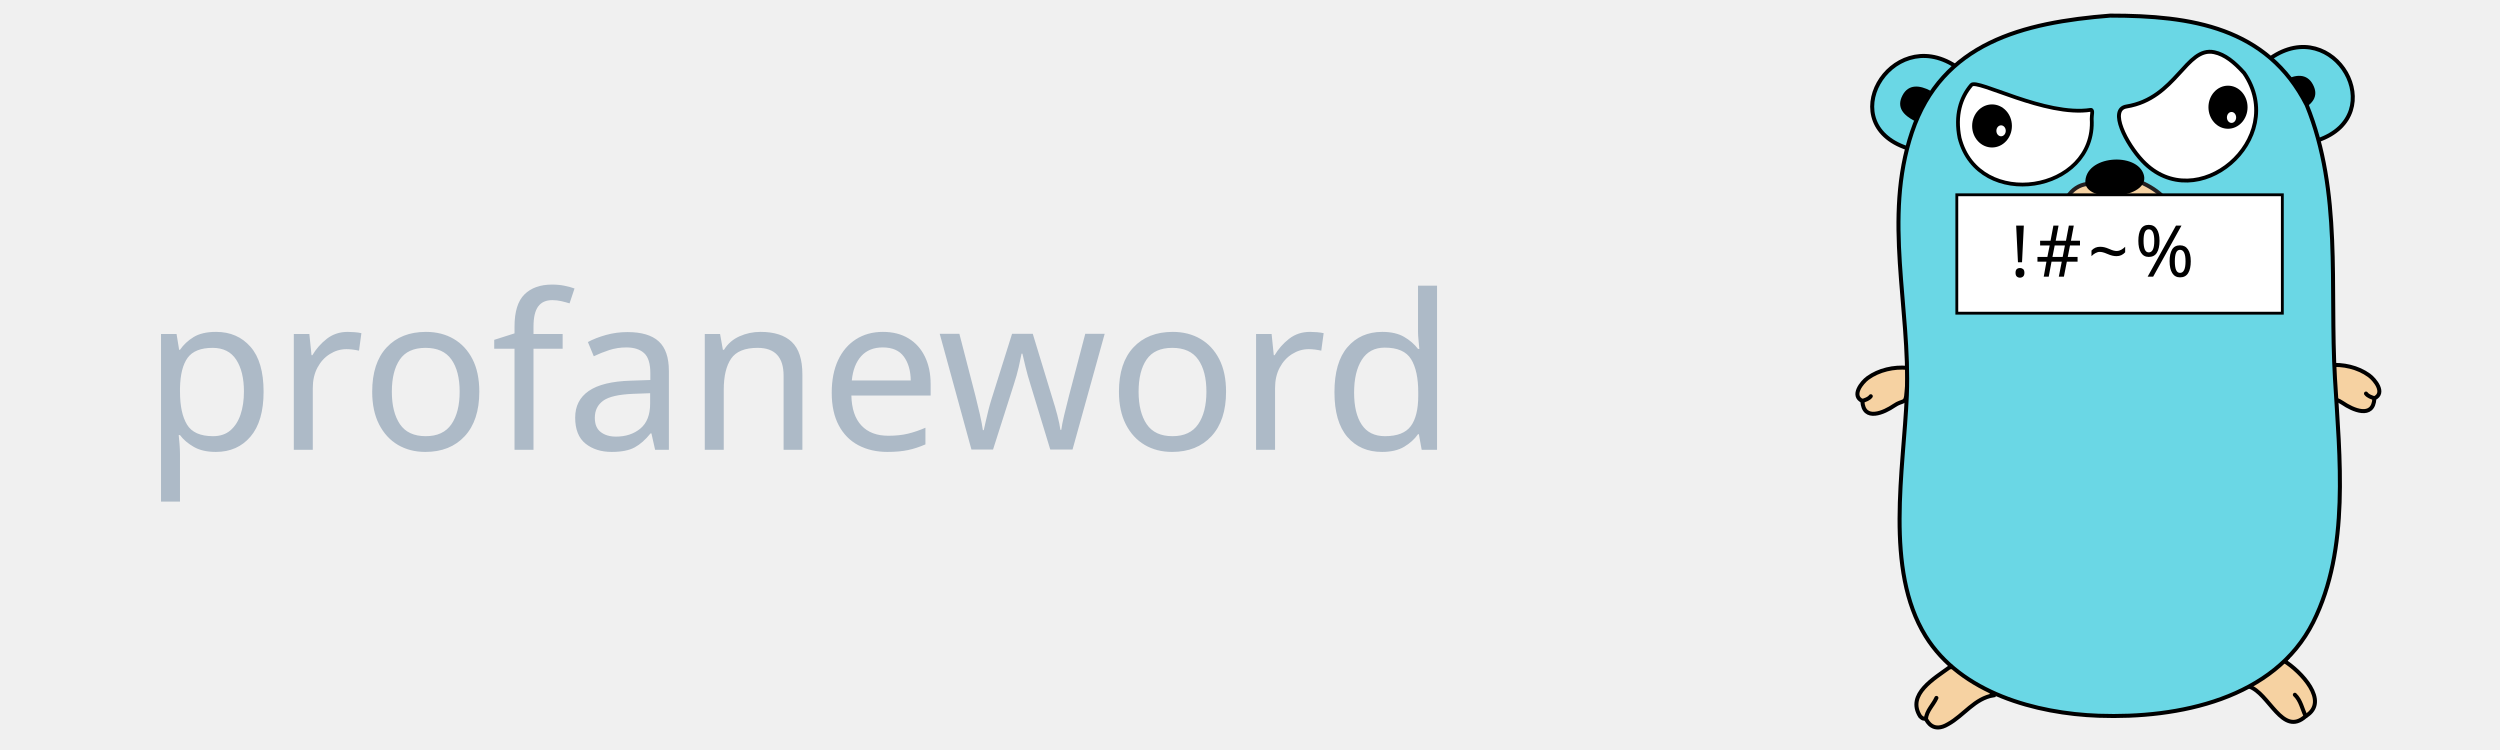
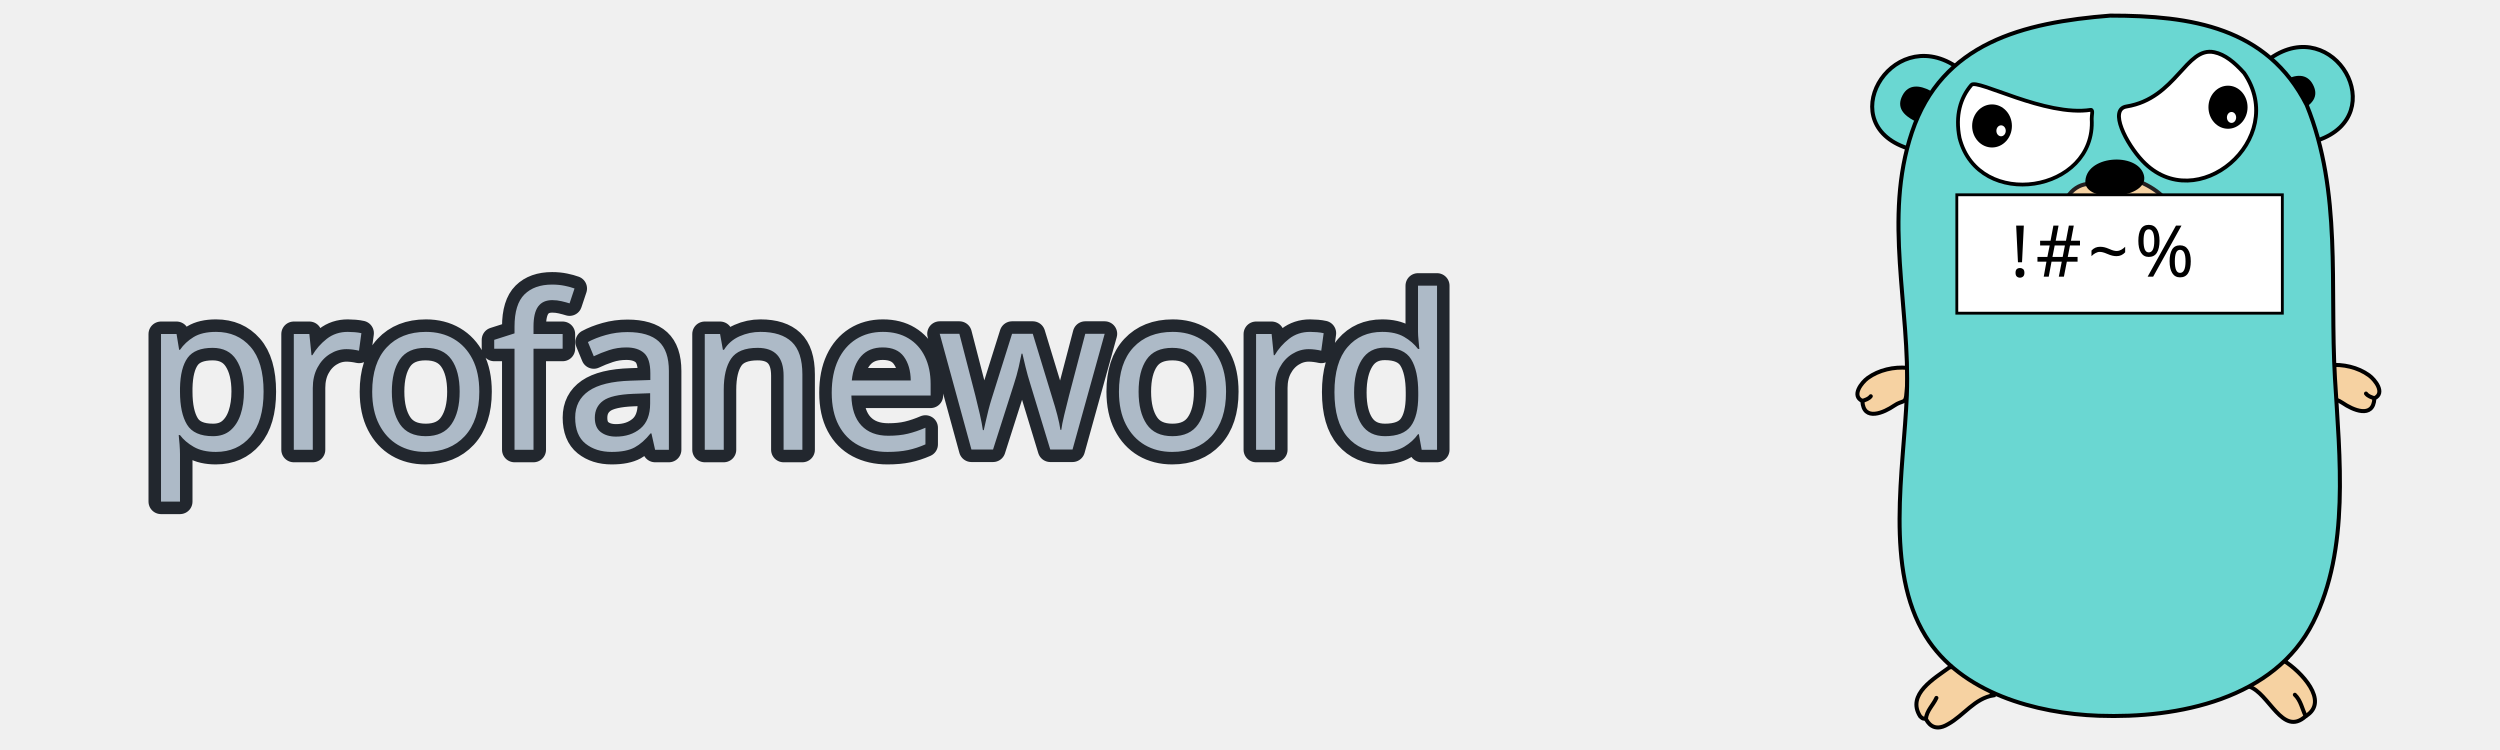
<svg xmlns="http://www.w3.org/2000/svg" version="1.1" id="レイヤー_1" x="0px" y="0px" width="1000" height="300" viewBox="0 0 1000 300" enable-background="new 0 0 401.98 559.472" xml:space="preserve">
  <defs id="defs971" />
  <path d="m 744.947,160.386 c 0.41,8.449 8.85,4.539 12.673,1.898 3.629,-2.508 4.69,-0.423 5.008,-5.372 0.209,-3.253 0.584,-6.505 0.399,-9.771 -5.487,-0.497 -11.456,0.809 -15.954,4.078 -2.317,1.684 -6.662,7.058 -2.126,9.167" id="path914" style="clip-rule:evenodd;fill:#f6d2a2;fill-rule:evenodd;stroke:#000000;stroke-width:1.609;stroke-linecap:round" />
  <path d="m 744.947,160.386 c 1.228,-0.457 2.53,-0.782 3.364,-1.892" id="path916" style="clip-rule:evenodd;fill:#c6b198;fill-rule:evenodd;stroke:#000000;stroke-width:1.609;stroke-linecap:round" />
-   <path d="M 764.451,59.738 C 732.109,50.643 756.158,9.498 782.13,26.422 Z" id="path918" style="clip-rule:evenodd;fill:#6ad7e5;fill-rule:evenodd;stroke:#000000;stroke-width:1.609;stroke-linecap:round" />
-   <path d="m 908.149,23.334 c 25.6,-17.981 48.734,22.588 18.982,32.795 z" id="path920" style="clip-rule:evenodd;fill:#6ad7e5;fill-rule:evenodd;stroke:#000000;stroke-width:1.609;stroke-linecap:round" />
+   <path d="M 764.451,59.738 C 732.109,50.643 756.158,9.498 782.13,26.422 Z" id="path918" style="clip-rule:evenodd;fill:#6ad7d2;fill-rule:evenodd;stroke:#000000;stroke-width:1.609;stroke-linecap:round;fill-opacity:1" />
+   <path d="m 908.149,23.334 c 25.6,-17.981 48.734,22.588 18.982,32.795 z" id="path920" style="clip-rule:evenodd;fill:#6ad7d2;fill-rule:evenodd;stroke:#000000;stroke-width:1.609;stroke-linecap:round;fill-opacity:1" />
  <path d="m 913.655,264.365 c 6.503,4.023 18.388,16.189 8.634,22.088 -9.373,8.582 -14.619,-9.42 -22.845,-11.914 3.543,-4.811 8.033,-9.199 14.212,-10.175 z" id="path922" style="clip-rule:evenodd;fill:#f6d2a2;fill-rule:evenodd;stroke:#000000;stroke-width:1.609;stroke-linecap:round" />
  <path d="m 922.289,286.453 c -1.446,-2.876 -1.932,-6.232 -4.346,-8.549" id="path924" style="clip-rule:evenodd;fill:none;fill-rule:evenodd;stroke:#000000;stroke-width:1.609;stroke-linecap:round" />
  <path d="m 797.483,278.114 c -7.632,1.181 -11.928,8.067 -18.291,11.563 -5.996,3.575 -8.289,-1.145 -8.829,-2.103 -0.94,-0.429 -0.861,0.399 -2.311,-1.062 -5.558,-8.772 5.791,-15.184 11.701,-19.542 8.231,-1.664 13.39,5.472 17.73,11.142 z" id="path926" style="clip-rule:evenodd;fill:#f6d2a2;fill-rule:evenodd;stroke:#000000;stroke-width:1.609;stroke-linecap:round" />
  <path d="m 770.363,287.574 c 0.291,-3.343 2.942,-5.582 4.204,-8.409" id="path928" style="clip-rule:evenodd;fill:none;fill-rule:evenodd;stroke:#000000;stroke-width:1.609;stroke-linecap:round" />
  <path d="m 765.801,48.374 c -4.267,-2.257 -7.397,-5.323 -4.787,-10.258 2.416,-4.569 6.905,-4.073 11.173,-1.816 z" id="path930" style="clip-rule:evenodd;fill-rule:evenodd;stroke-width:0.536" />
  <path d="m 920.39,44.083 c 4.267,-2.257 7.397,-5.323 4.787,-10.258 -2.416,-4.569 -6.905,-4.073 -11.173,-1.816 z" id="path932" style="clip-rule:evenodd;fill-rule:evenodd;stroke-width:0.536" />
  <path d="m 949.762,159.314 c -0.41,8.449 -8.85,4.539 -12.673,1.898 -3.629,-2.508 -4.69,-0.423 -5.008,-5.372 -0.209,-3.253 -0.584,-6.505 -0.399,-9.771 5.487,-0.497 11.456,0.809 15.954,4.078 2.317,1.684 6.662,7.058 2.126,9.167" id="path934" style="clip-rule:evenodd;fill:#f6d2a2;fill-rule:evenodd;stroke:#000000;stroke-width:1.609;stroke-linecap:round" />
  <path d="m 949.762,159.314 c -1.228,-0.457 -2.53,-0.782 -3.364,-1.892" id="path936" style="clip-rule:evenodd;fill:#c6b198;fill-rule:evenodd;stroke:#000000;stroke-width:1.609;stroke-linecap:round" />
  <g id="g940" transform="matrix(0.5363885,0,0,0.5363885,739.2426,-0.7946502)">
-     <path d="m 195.512,13.124 c 60.365,0 116.953,8.633 146.452,66.629 26.478,65.006 17.062,135.104 21.1,203.806 3.468,58.992 11.157,127.145 -16.21,181.812 -28.79,57.514 -100.73,71.982 -160,69.863 C 140.299,533.568 84.06,518.38 57.785,475.845 26.959,425.945 41.553,351.747 43.792,296.223 46.444,230.452 25.977,164.481 47.584,100.122 69.999,33.359 130.451,18.271 195.512,13.124" id="path938" style="clip-rule:evenodd;fill:#6ad7e5;fill-rule:evenodd;stroke:#000000;stroke-width:3;stroke-linecap:round" />
+     <path d="m 195.512,13.124 c 60.365,0 116.953,8.633 146.452,66.629 26.478,65.006 17.062,135.104 21.1,203.806 3.468,58.992 11.157,127.145 -16.21,181.812 -28.79,57.514 -100.73,71.982 -160,69.863 C 140.299,533.568 84.06,518.38 57.785,475.845 26.959,425.945 41.553,351.747 43.792,296.223 46.444,230.452 25.977,164.481 47.584,100.122 69.999,33.359 130.451,18.271 195.512,13.124" id="path938" style="clip-rule:evenodd;fill:#6ad7d2;fill-rule:evenodd;stroke:#000000;stroke-width:3;stroke-linecap:round;fill-opacity:1" />
  </g>
  <path d="m 885.734,20.895 c -11.342,-2.429 -15.23,18.489 -35.141,21.704 -7.153,1.155 -0.187,14.806 6.44,21.798 21.587,22.776 58.673,-8.752 40.639,-35.163 -3.942,-4.4 -7.724,-7.437 -11.937,-8.339 z" id="path942" style="clip-rule:evenodd;fill:#ffffff;fill-rule:evenodd;stroke:#000000;stroke-width:1.56;stroke-linecap:round" />
  <path d="m 783.818,55.177 c 7.535,29.421 54.639,21.888 52.863,-7.624 -0.075,-1.253 0.722,-3.779 -0.431,-3.602 -18.07,2.779 -45.447,-12.58 -47.682,-9.984 -4.419,5.132 -6.527,12.29 -4.749,21.21" id="path944" style="clip-rule:evenodd;fill:#ffffff;fill-rule:evenodd;stroke:#000000;stroke-width:1.513;stroke-linecap:round" />
  <path d="m 856.494,90.264 c 0.025,4.394 0.998,9.326 0.167,14 -1.122,2.12 -3.322,2.344 -5.219,3.201 -2.623,-0.411 -4.829,-2.134 -5.88,-4.587 -0.673,-5.335 0.251,-10.5 0.421,-15.837 z" id="path946" style="clip-rule:evenodd;fill:#ffffff;fill-rule:evenodd;stroke:#000000;stroke-width:1.609;stroke-linecap:round" />
  <g id="g952" transform="matrix(0.5363885,0,0,0.5363885,739.2426,-0.7946502)">
    <ellipse cx="107.324" cy="95.404" rx="14.829" ry="16.062" id="ellipse948" style="clip-rule:evenodd;fill-rule:evenodd" />
    <ellipse cx="114.069" cy="99.029" rx="3.496" ry="4.082" id="ellipse950" style="clip-rule:evenodd;fill:#ffffff;fill-rule:evenodd" />
  </g>
  <g id="g958" transform="matrix(0.5363885,0,0,0.5363885,764.8431,-3.994702)">
    <ellipse cx="235.571" cy="87.404" rx="14.582" ry="16.062" id="ellipse954" style="clip-rule:evenodd;fill-rule:evenodd" />
    <ellipse cx="238.204" cy="95.029" rx="3.438" ry="4.082" id="ellipse956" style="clip-rule:evenodd;fill:#ffffff;fill-rule:evenodd" />
  </g>
  <path d="m 833.763,89.785 c -3.47,8.411 1.935,25.229 11.352,12.824 -0.673,-5.335 0.251,-10.5 0.421,-15.837 z" id="path960" style="clip-rule:evenodd;fill:#ffffff;fill-rule:evenodd;stroke:#000000;stroke-width:1.609;stroke-linecap:round" />
  <g id="g966" transform="matrix(0.5363885,0,0,0.5363885,739.2426,-0.7946502)">
    <path d="m 178.431,138.673 c -12.059,1.028 -21.916,15.366 -15.646,26.709 8.303,15.024 26.836,-1.329 38.379,0.203 13.285,0.272 24.17,14.047 34.84,2.49 11.867,-12.854 -5.109,-25.373 -18.377,-30.97 z" id="path962" style="clip-rule:evenodd;fill:#f6d2a2;fill-rule:evenodd;stroke:#231f20;stroke-width:3;stroke-linecap:round" />
    <path d="m 176.913,138.045 c -0.893,-20.891 38.938,-23.503 43.642,-6.016 4.692,17.446 -41.681,21.498 -43.642,6.016 -1.565,-12.363 0,0 0,0 z" id="path964" style="clip-rule:evenodd;fill-rule:evenodd" />
  </g>
  <rect style="fill:#ffffff;fill-opacity:1;stroke:#000000;stroke-width:2.271;stroke-linecap:butt;stroke-miterlimit:4;stroke-dasharray:none;stroke-opacity:1;paint-order:stroke markers fill" id="rect975" width="129.069" height="46.223" x="783.296" y="78.483" />
  <text xml:space="preserve" style="font-style:normal;font-variant:normal;font-weight:500;font-stretch:normal;font-size:28.607px;line-height:1.25;font-family:aakar;-inkscape-font-specification:'aakar Medium';letter-spacing:2.414px;word-spacing:4.318px;fill:#000000;fill-opacity:1;stroke:none;stroke-width:0.536" x="804.153" y="110.665" id="text979">
    <tspan x="804.153" y="110.665" id="tspan981" style="font-style:normal;font-variant:normal;font-weight:normal;font-stretch:normal;font-family:Gubbi;-inkscape-font-specification:Gubbi;stroke-width:0.536">!#~%</tspan>
  </text>
-   <text xml:space="preserve" style="font-style:normal;font-variant:normal;font-weight:normal;font-stretch:normal;font-size:86.379px;line-height:1.25;font-family:'Segoe UI';-inkscape-font-specification:'Segoe UI';letter-spacing:0px;word-spacing:0px;fill:#adbac7;fill-opacity:1;stroke:none;stroke-width:2.159;" x="57.059" y="179.911" id="text923">
-     <tspan id="tspan921" x="57.059" y="179.911" style="stroke-width:2.159;-inkscape-font-specification:'Segoe UI';font-family:'Segoe UI';font-weight:normal;font-style:normal;font-stretch:normal;font-variant:normal;fill:#adbac7;fill-opacity:1;">profaneword</tspan>
+   <text xml:space="preserve" style="font-style:normal;font-variant:normal;font-weight:normal;font-stretch:normal;font-size:86.379px;line-height:1.25;font-family:'Segoe UI';-inkscape-font-specification:'Segoe UI';letter-spacing:0px;word-spacing:0px;fill:#adbac7;fill-opacity:1;stroke:#22272e;stroke-width:10;stroke-miterlimit:4;stroke-dasharray:none;stroke-opacity:1;stroke-linejoin:round" x="57.059" y="179.911" id="text923">
+     <tspan id="tspan921" x="57.059" y="179.911" style="stroke-width:10;-inkscape-font-specification:Chandas;font-family:Chandas;font-weight:normal;font-style:normal;font-stretch:normal;font-variant:normal;fill:#adbac7;fill-opacity:1;stroke:#22272e;stroke-opacity:1;stroke-miterlimit:4;stroke-dasharray:none;stroke-linejoin:round">profaneword</tspan>
+   </text>
+   <text id="text845" y="179.911" x="57.059" style="font-style:normal;font-variant:normal;font-weight:normal;font-stretch:normal;font-size:86.379px;line-height:1.25;font-family:'Segoe UI';-inkscape-font-specification:'Segoe UI';letter-spacing:0px;word-spacing:0px;fill:#adbac7;fill-opacity:1;stroke:none;stroke-width:4;stroke-miterlimit:4;stroke-dasharray:none;stroke-opacity:1;" xml:space="preserve">
+     <tspan style="stroke-width:4;-inkscape-font-specification:Chandas;font-family:Chandas;font-weight:normal;font-style:normal;font-stretch:normal;font-variant:normal;fill:#adbac7;fill-opacity:1;stroke:none;stroke-opacity:1;stroke-miterlimit:4;stroke-dasharray:none;" y="179.911" x="57.059" id="tspan843">profaneword</tspan>
  </text>
</svg>
